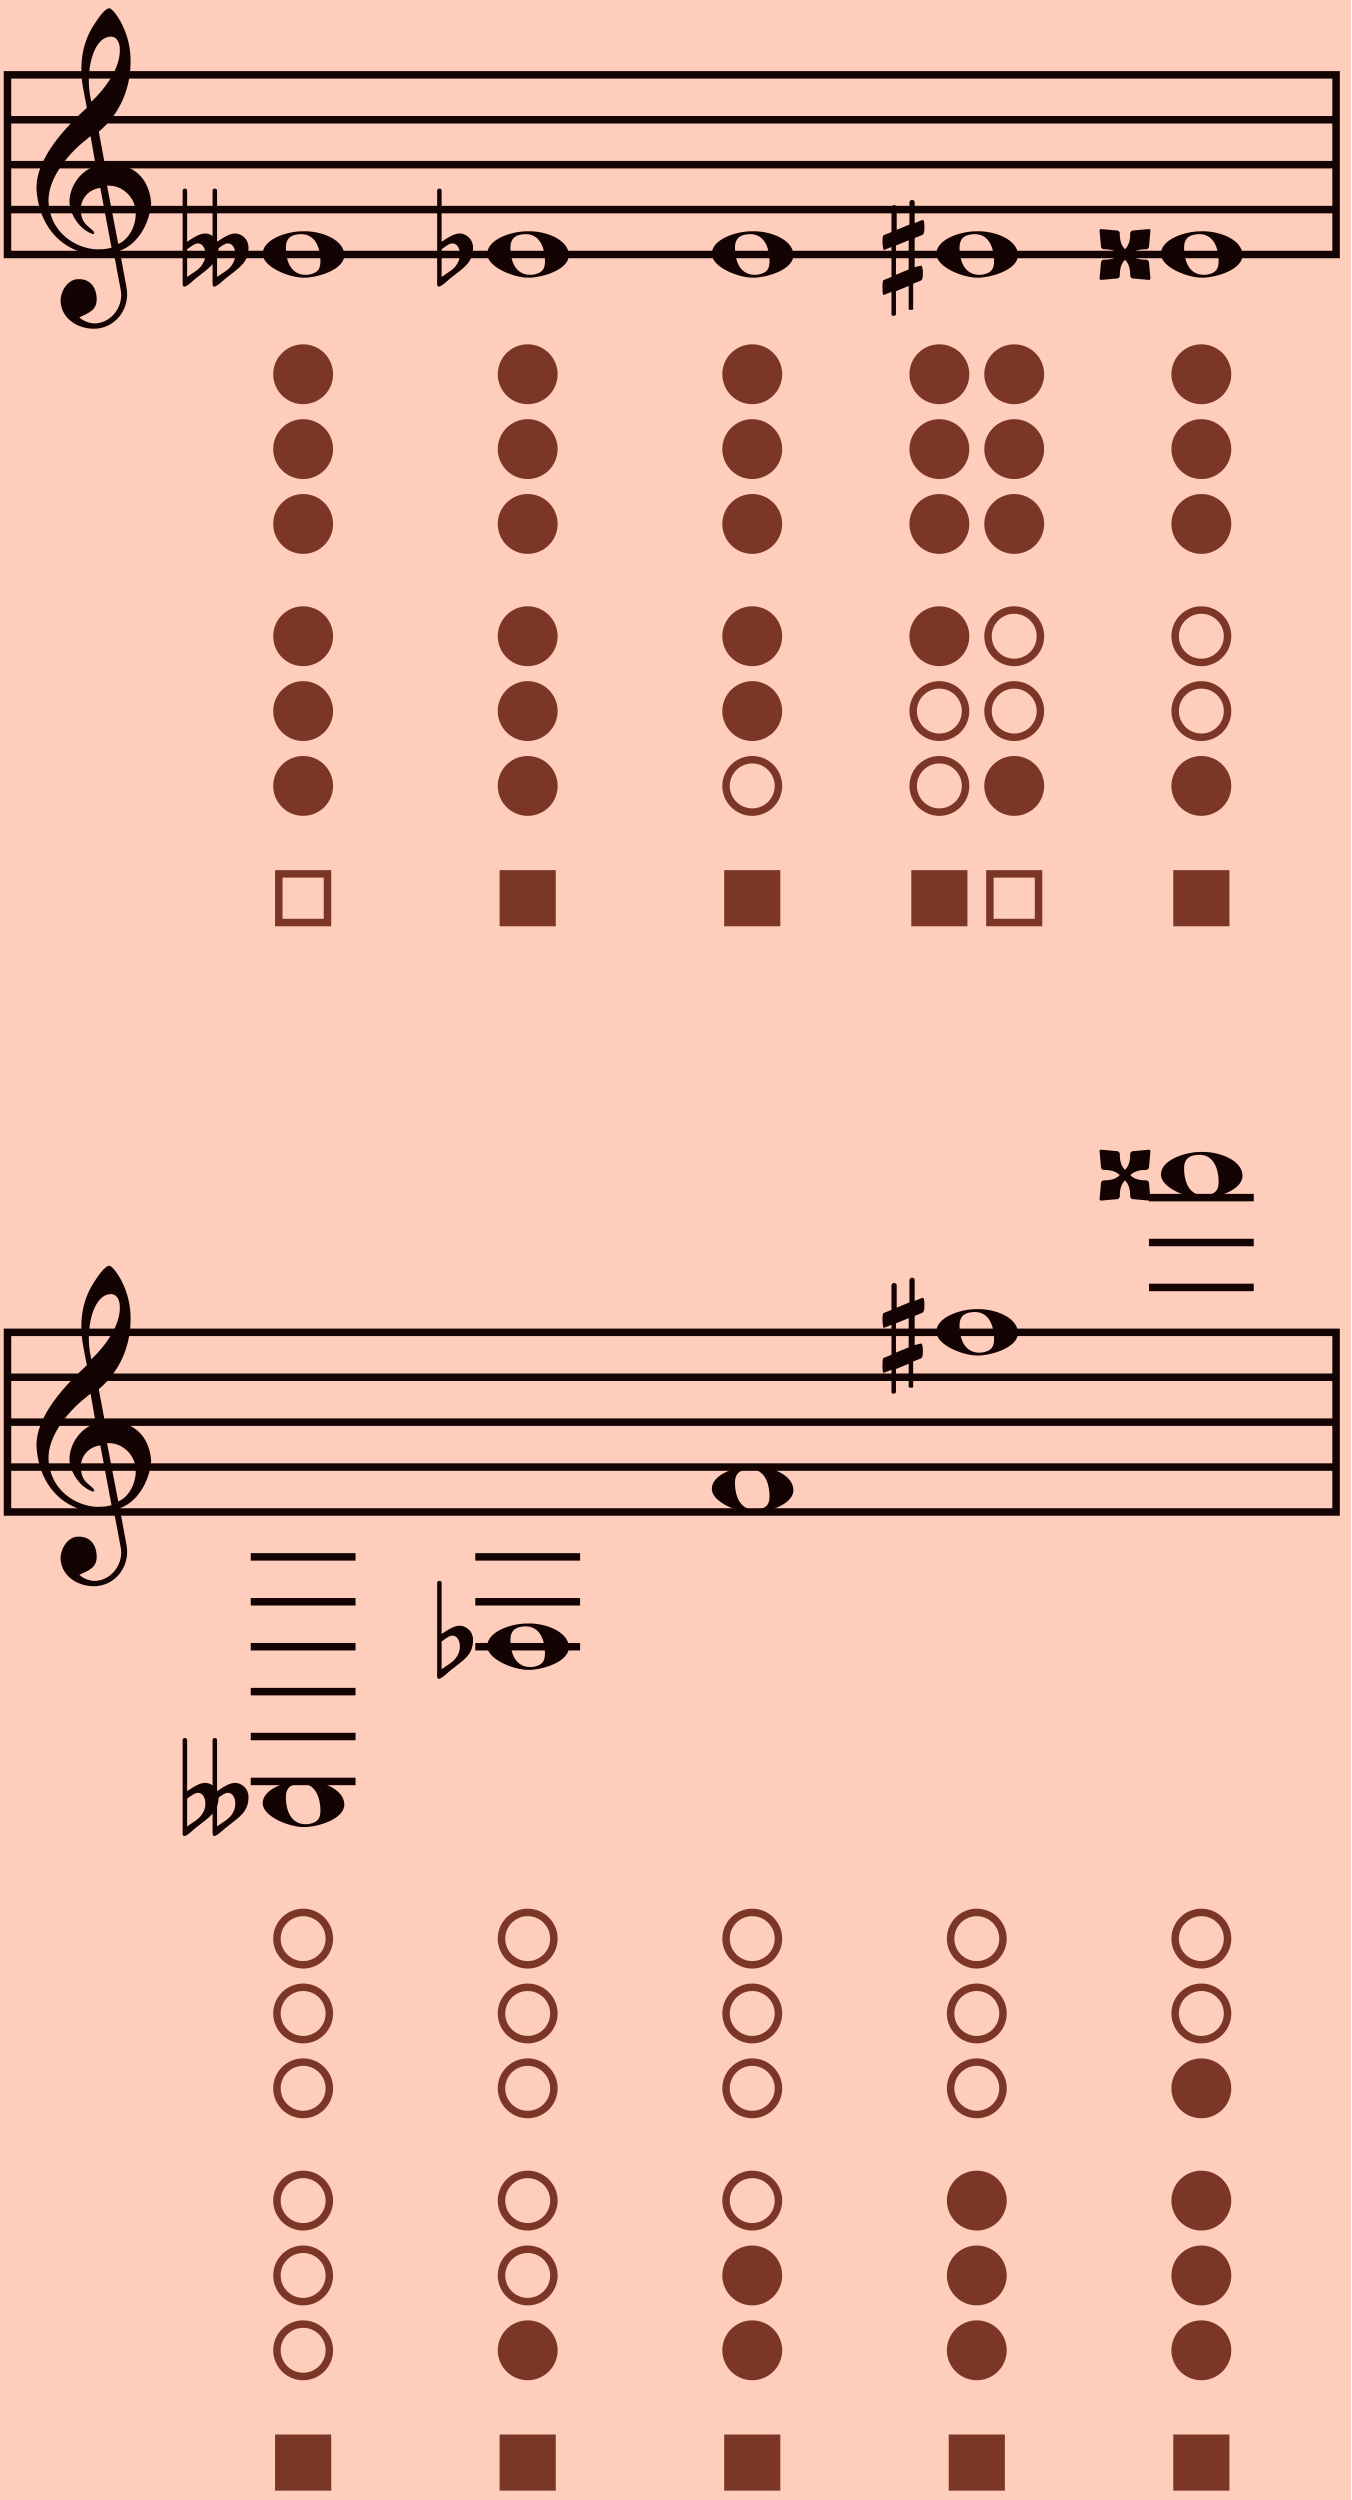
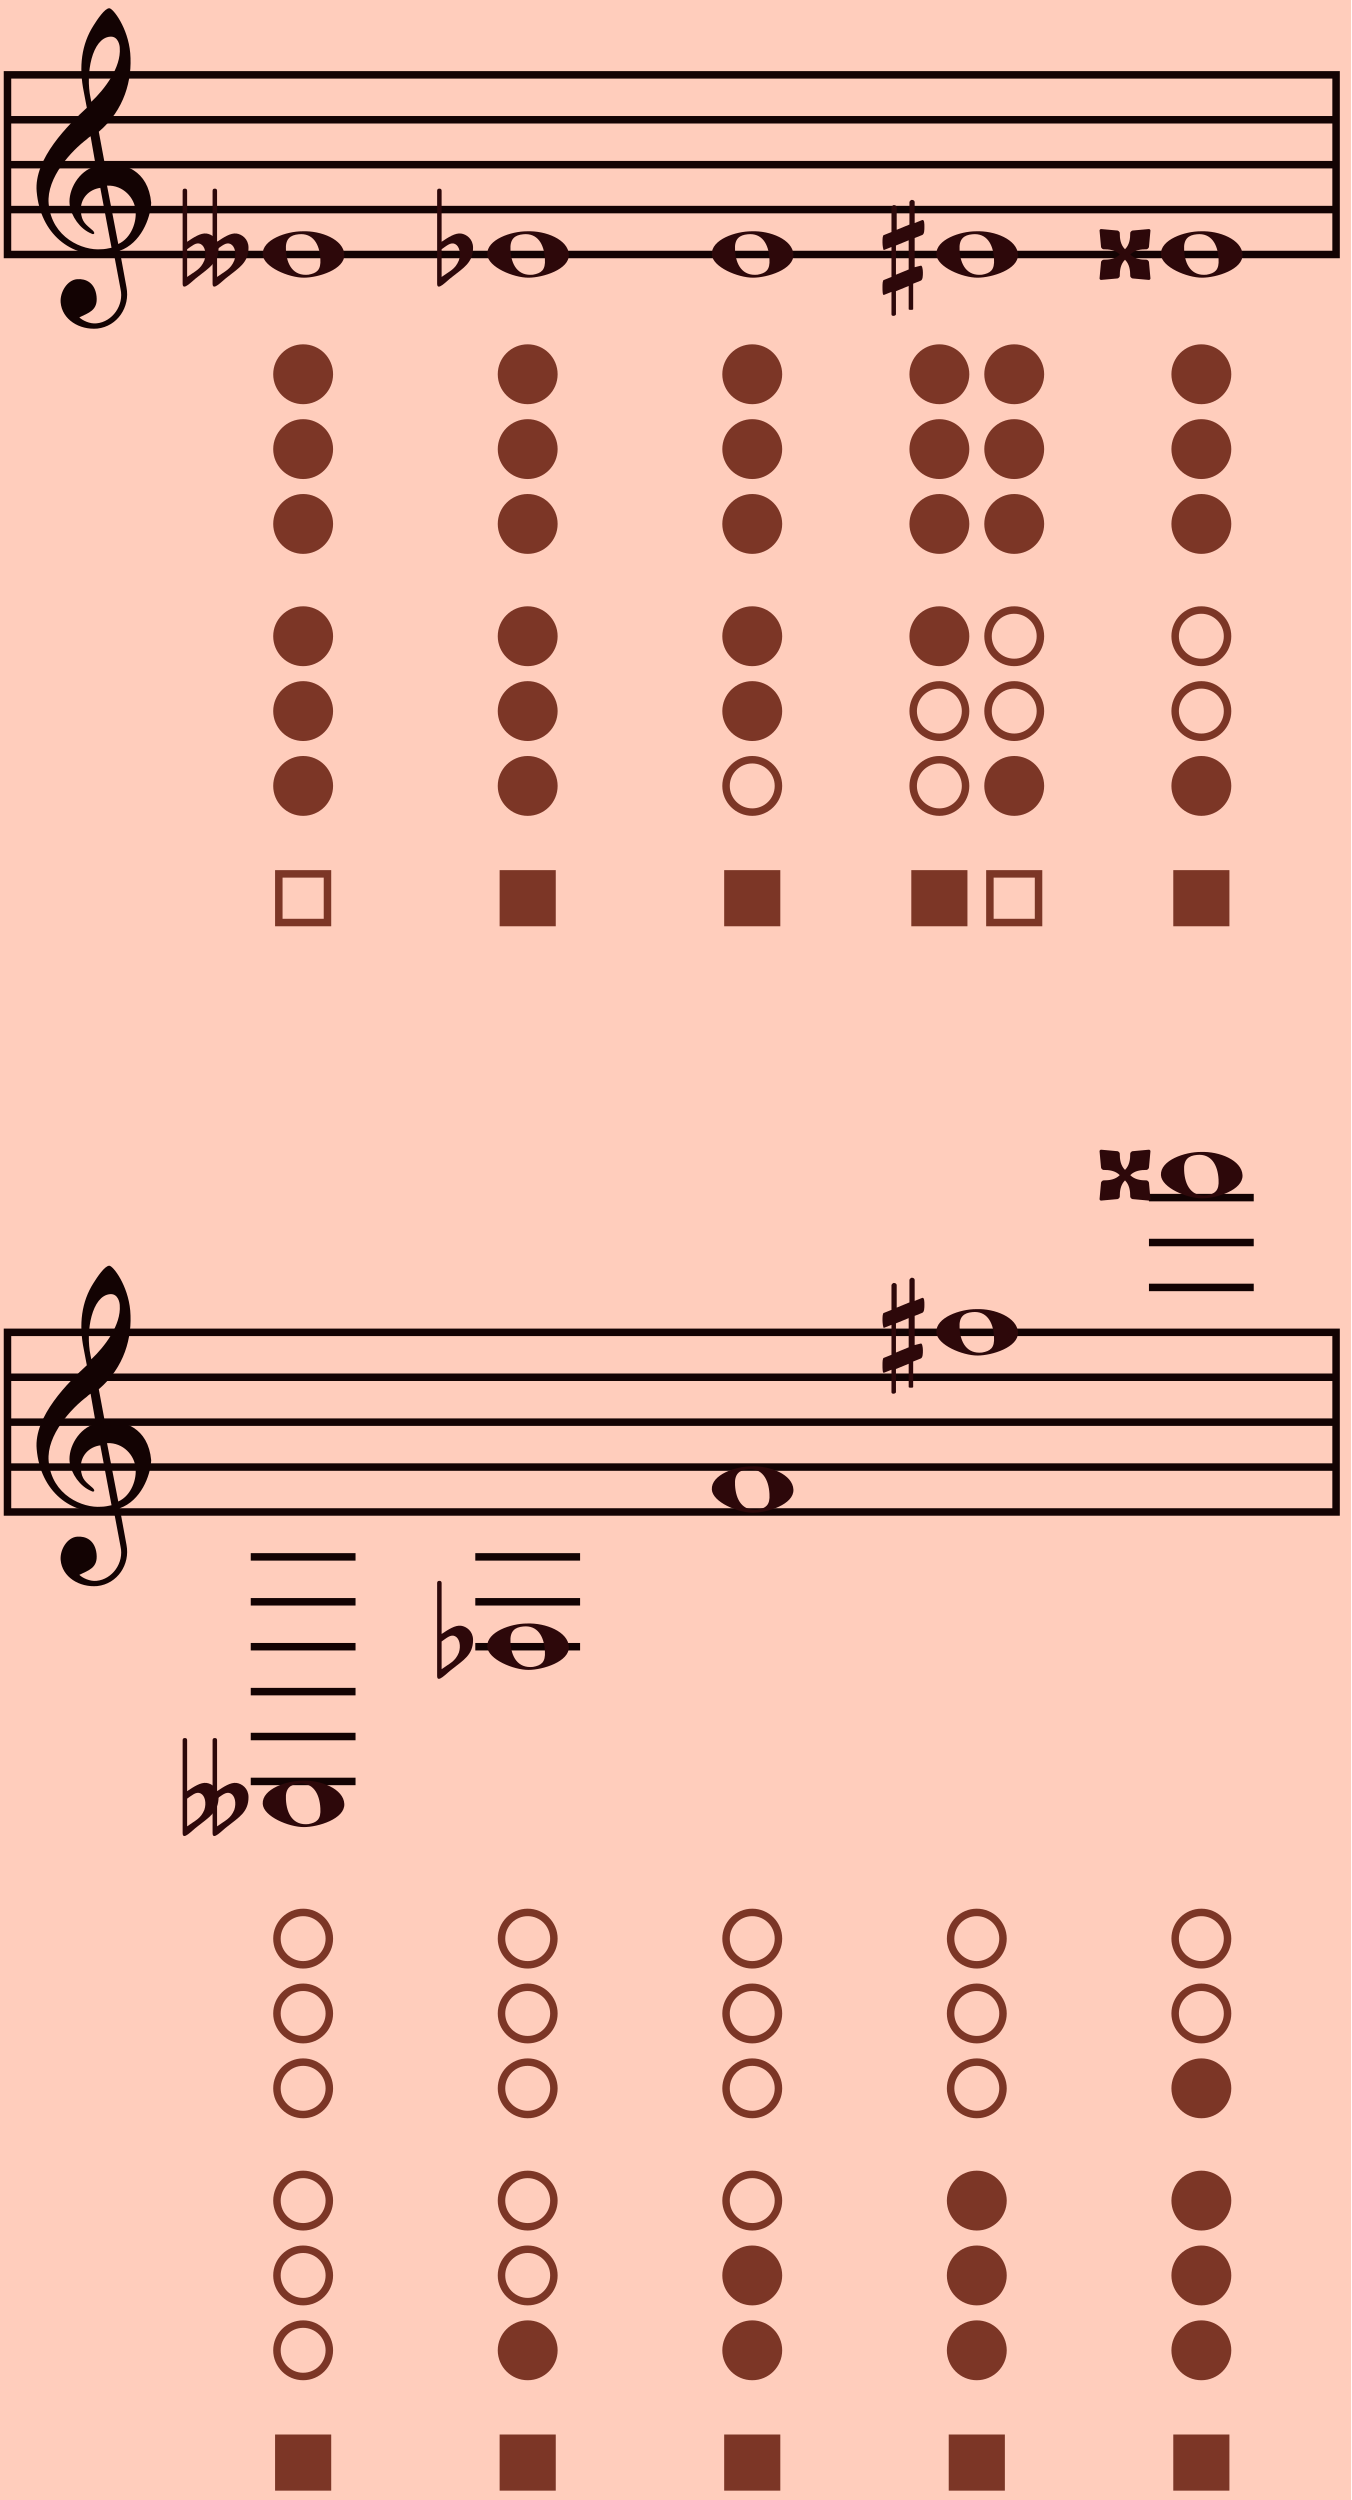
<svg xmlns="http://www.w3.org/2000/svg" viewBox="0 0 180.5 334" width="351.975" height="651.3" fill="currentColor" color="#130303">
  <defs>
    <path id="key" d="m0 27 .9 4.9c.5 2.6-1.2 5.2-3.9 5.5-2.4.2-4.7-1.2-4.9-3.5-.1-1.4.9-3 2.2-3.1 1.2-.1 2.4.5 2.6 2.3.2 1.9-1.1 2.2-2.3 2.8.4.4 1.4.9 2.3.8 2.1-.2 3.7-2.4 3.2-4.6l-.9-4.8c-.4 0-.7.1-1.1.2-4.6.4-8.7-2.7-9.2-8.4-.4-4.4 4.3-9 6.7-11.2l-.4-2.1c-.7-3.4-.3-6.4 1.3-8.9.5-.8 1.5-2.3 2.1-2.3.5 0 2.5 2.6 2.8 6 .3 3.6-.8 7.6-4.2 10.5l.8 4.3c2.5-.2 5.8.8 6.2 5.2-.1 2.1-1.4 5.4-4.2 6.4zm-3.9-15.3c-.1.1-.2.1-.5.4-2 1.5-5.4 5.1-5.1 8.6.4 4.6 4.6 6.3 7 6.1.5 0 .9-.1 1.4-.2l-1.5-8c-1.5.2-2.7 1.4-2.6 3.1.1 1.5.7 1.8 1.6 2.6.4.4.1.6-.2.4-1.5-.6-2.7-2.3-2.9-3.9-.2-1.9 1.2-4.5 3.5-5.1zm3.9-11.8c0-.3-.2-1.6-1.3-1.5-2.4.2-3.3 4.9-2.6 8.2l.1.5c1.8-1.7 4-4.6 3.8-7.2zm-.2 26.2c1.8-.8 2.5-3.1 2.3-4.5-.1-1.6-1.6-3.4-3.8-3.3z" />
-     <path id="note" d="m0 0c.1 2-3.5 3.1-5.4 3.1-2 0-5.4-1.4-5.5-3.1-.1-2 3.2-3.1 5.3-3.1 2.5-.1 5.5 1.1 5.6 3.1zm-3.2.6c-.1-2-1-3.5-2.9-3.3-1.1.1-1.8.6-1.7 2.1.1 2 1 3.5 3 3.3 1.1-.2 1.7-.6 1.6-2.1z" />
-     <path id="sharp" d="m-13 1.5c.2-.1.3.5.3.9 0 .4 0 1-.3 1.1l-1 .4v3.4c0 .1-.2.1-.3.1-.1 0-.3 0-.3-.1v-3.1l-1.7.7v3.1c0 .1-.2.2-.3.2-.1 0-.3 0-.3-.2v-3l-1 .4c-.2.1-.2-.6-.2-1 0-.4 0-1 .2-1l1-.4v-4l-1 .4c-.1.1-.2-.6-.2-1 0-.4 0-1 .2-1l1-.4v-3.3c0-.1.2-.3.3-.3.2 0 .4.1.4.3v3l1.7-.7v-3c0-.1.2-.3.3-.3.2 0 .4.1.4.3v2.8l1-.4c.3-.1.3.5.3.9 0 .4 0 1-.3 1.1l-1 .4v3.9zm-3.3 1.2 1.7-.7v-3.9l-1.7.7z" />
-     <path id="double-sharp" d="m-15 0c.6-.6 1.4-.7 2.2-.7.1 0 .3-.2.3-.3l.2-2.2c0-.1-.1-.2-.2-.2l-2.2.2c-.1 0-.3.2-.3.3 0 .82-.1 1.6-.7 2.2-.6-.6-.7-1.4-.7-2.2 0-.1-.2-.3-.3-.3l-2.2-.2c-.1 0-.2.1-.2.2l.2 2.2c0 .1.2.3.3.3.8 0 1.6.1 2.2.7-.6.6-1.4.7-2.2.7-.1 0-.3.2-.3.3l-.2 2.2c0 .1.1.2.2.2l2.2-.2c.1 0 .3-.2.3-.3 0-.8.1-1.6.7-2.2.6.6.7 1.4.7 2.2 0 .1.2.3.3.3l2.2.2c.1 0 .2-.1.2-.2l-.2-2.2c0-.1-.2-.3-.3-.3-.8 0-1.6-.1-2.2-.7z" />
-     <path id="flat" d="m-17-1.7c.9-.6 1.8-1.2 2.6-1.1.7.1 1.6.7 1.6 1.9 0 2-1.3 2.7-2.8 3.9-.7.5-2 2-2 .9v-12.4c0-.2.1-.3.3-.3.2 0 .3.1.3.3zm0 4.7c1.1-.8 1.8-1 2.3-2.2.3-.9.1-1.9-.5-2.2-.6-.3-1.2.3-1.8.7z" />
-     <g id="double-flat">
+     <path id="note" color="#2D080A" d="m0 0c.1 2-3.5 3.1-5.4 3.1-2 0-5.4-1.4-5.5-3.1-.1-2 3.2-3.1 5.3-3.1 2.5-.1 5.5 1.1 5.6 3.1zm-3.2.6c-.1-2-1-3.5-2.9-3.3-1.1.1-1.8.6-1.7 2.1.1 2 1 3.5 3 3.3 1.1-.2 1.7-.6 1.6-2.1z" />
+     <path id="sharp" color="#2D080A" d="m-13 1.5c.2-.1.3.5.3.9 0 .4 0 1-.3 1.1l-1 .4v3.4c0 .1-.2.1-.3.1-.1 0-.3 0-.3-.1v-3.1l-1.7.7v3.1c0 .1-.2.2-.3.2-.1 0-.3 0-.3-.2v-3l-1 .4c-.2.1-.2-.6-.2-1 0-.4 0-1 .2-1l1-.4v-4l-1 .4c-.1.1-.2-.6-.2-1 0-.4 0-1 .2-1l1-.4v-3.3c0-.1.2-.3.3-.3.2 0 .4.1.4.3v3l1.7-.7v-3c0-.1.2-.3.3-.3.2 0 .4.1.4.3v2.8l1-.4c.3-.1.3.5.3.9 0 .4 0 1-.3 1.1l-1 .4v3.9zm-3.3 1.2 1.7-.7v-3.9l-1.7.7z" />
+     <path id="double-sharp" color="#2D080A" d="m-15 0c.6-.6 1.4-.7 2.2-.7.1 0 .3-.2.3-.3l.2-2.2c0-.1-.1-.2-.2-.2l-2.2.2c-.1 0-.3.2-.3.3 0 .82-.1 1.6-.7 2.2-.6-.6-.7-1.4-.7-2.2 0-.1-.2-.3-.3-.3l-2.2-.2c-.1 0-.2.1-.2.2l.2 2.2c0 .1.2.3.3.3.8 0 1.6.1 2.2.7-.6.6-1.4.7-2.2.7-.1 0-.3.2-.3.3l-.2 2.2c0 .1.1.2.2.2l2.2-.2c.1 0 .3-.2.3-.3 0-.8.1-1.6.7-2.2.6.6.7 1.4.7 2.2 0 .1.2.3.3.3l2.2.2c.1 0 .2-.1.2-.2l-.2-2.2c0-.1-.2-.3-.3-.3-.8 0-1.6-.1-2.2-.7z" />
+     <path id="flat" color="#2D080A" d="m-17-1.7c.9-.6 1.8-1.2 2.6-1.1.7.1 1.6.7 1.6 1.9 0 2-1.3 2.7-2.8 3.9-.7.5-2 2-2 .9v-12.4c0-.2.1-.3.3-.3.2 0 .3.1.3.3zm0 4.7c1.1-.8 1.8-1 2.3-2.2.3-.9.1-1.9-.5-2.2-.6-.3-1.2.3-1.8.7z" />
+     <g id="double-flat" color="#2D080A">
      <use href="#flat" transform="translate(-4)" />
      <use href="#flat" />
    </g>
    <ellipse id="dot" color="#7C3626" ry="4" rx="4" cy="0" cx="29.5" />
    <ellipse id="circle" color="#7C3626" ry="3.5" rx="3.5" cy="0" cx="29.5" fill="none" stroke="currentColor" />
    <rect id="rect-fill" color="#7C3626" width="7.5" height="7.5" x="25.75" y="-3.75" />
    <rect id="rect-outline" color="#7C3626" width="6.5" height="6.5" x="26.25" y="-3.25" fill="none" stroke="currentColor" />
  </defs>
  <rect width="100%" height="100%" fill="#FFCDBC" />
  <g transform="translate(1,1)">
    <g transform="translate(0,0)">
      <g transform="translate(0, 9)">
        <path stroke="currentColor" stroke-linecap="square" d="M 0,0 V 24    M 177.5,0 V 24    M 0,0 H 177.5    M 0,6 H 177.5    M 0,12 H 177.5    M 0,18 H 177.5    M 0,24 H 177.5" />
        <use href="#key" transform="translate(15, -3.5)" />
        <g transform="translate(5)">
          <g transform="translate(40, 24)">
            <use href="#double-flat" color="" />
            <use href="#note" color="" />
          </g>
          <g transform="translate(0,30)">
            <g transform="translate(5,10)">
              <use href="#dot" />
            </g>
            <g transform="translate(5,20)">
              <use href="#dot" />
            </g>
            <g transform="translate(5,30)">
              <use href="#dot" />
            </g>
            <g transform="translate(5,45)">
              <use href="#dot" />
            </g>
            <g transform="translate(5,55)">
              <use href="#dot" />
            </g>
            <g transform="translate(5,65)">
              <use href="#dot" />
            </g>
            <g transform="translate(5,80)">
              <use href="#rect-outline" />
            </g>
          </g>
        </g>
        <g transform="translate(35)">
          <g transform="translate(40, 24)">
            <use href="#flat" color="" />
            <use href="#note" color="" />
          </g>
          <g transform="translate(0,30)">
            <g transform="translate(5,10)">
              <use href="#dot" />
            </g>
            <g transform="translate(5,20)">
              <use href="#dot" />
            </g>
            <g transform="translate(5,30)">
              <use href="#dot" />
            </g>
            <g transform="translate(5,45)">
              <use href="#dot" />
            </g>
            <g transform="translate(5,55)">
              <use href="#dot" />
            </g>
            <g transform="translate(5,65)">
              <use href="#dot" />
            </g>
            <g transform="translate(5,80)">
              <use href="#rect-fill" />
            </g>
          </g>
        </g>
        <g transform="translate(65)">
          <g transform="translate(40, 24)">
            <use href="#note" color="" />
          </g>
          <g transform="translate(0,30)">
            <g transform="translate(5,10)">
              <use href="#dot" />
            </g>
            <g transform="translate(5,20)">
              <use href="#dot" />
            </g>
            <g transform="translate(5,30)">
              <use href="#dot" />
            </g>
            <g transform="translate(5,45)">
              <use href="#dot" />
            </g>
            <g transform="translate(5,55)">
              <use href="#dot" />
            </g>
            <g transform="translate(5,65)">
              <use href="#circle" />
            </g>
            <g transform="translate(5,80)">
              <use href="#rect-fill" />
            </g>
          </g>
        </g>
        <g transform="translate(95)">
          <g transform="translate(40, 24)">
            <use href="#sharp" color="" />
            <use href="#note" color="" />
          </g>
          <g transform="translate(-5,30)">
            <g transform="translate(5,10)">
              <use href="#dot" />
            </g>
            <g transform="translate(5,20)">
              <use href="#dot" />
            </g>
            <g transform="translate(5,30)">
              <use href="#dot" />
            </g>
            <g transform="translate(5,45)">
              <use href="#dot" />
            </g>
            <g transform="translate(5,55)">
              <use href="#circle" />
            </g>
            <g transform="translate(5,65)">
              <use href="#circle" />
            </g>
            <g transform="translate(5,80)">
              <use href="#rect-fill" />
            </g>
            <g transform="translate(15,10)">
              <use href="#dot" />
            </g>
            <g transform="translate(15,20)">
              <use href="#dot" />
            </g>
            <g transform="translate(15,30)">
              <use href="#dot" />
            </g>
            <g transform="translate(15,45)">
              <use href="#circle" />
            </g>
            <g transform="translate(15,55)">
              <use href="#circle" />
            </g>
            <g transform="translate(15,65)">
              <use href="#dot" />
            </g>
            <g transform="translate(15,80)">
              <use href="#rect-outline" />
            </g>
          </g>
        </g>
        <g transform="translate(125)">
          <g transform="translate(40, 24)">
            <use href="#double-sharp" color="" />
            <use href="#note" color="" />
          </g>
          <g transform="translate(0,30)">
            <g transform="translate(5,10)">
              <use href="#dot" />
            </g>
            <g transform="translate(5,20)">
              <use href="#dot" />
            </g>
            <g transform="translate(5,30)">
              <use href="#dot" />
            </g>
            <g transform="translate(5,45)">
              <use href="#circle" />
            </g>
            <g transform="translate(5,55)">
              <use href="#circle" />
            </g>
            <g transform="translate(5,65)">
              <use href="#dot" />
            </g>
            <g transform="translate(5,80)">
              <use href="#rect-fill" />
            </g>
          </g>
        </g>
      </g>
    </g>
    <g transform="translate(0,149)">
      <g transform="translate(0, 28)">
        <path stroke="currentColor" stroke-linecap="square" d="M 0,0 V 24    M 177.5,0 V 24    M 0,0 H 177.5    M 0,6 H 177.5    M 0,12 H 177.5    M 0,18 H 177.5    M 0,24 H 177.5" />
        <use href="#key" transform="translate(15, -3.5)" />
        <g transform="translate(5)">
          <path stroke="currentColor" d="M 27.5,30 h 14" />
          <path stroke="currentColor" d="M 27.5,36 h 14" />
          <path stroke="currentColor" d="M 27.5,42 h 14" />
          <path stroke="currentColor" d="M 27.5,48 h 14" />
          <path stroke="currentColor" d="M 27.5,54 h 14" />
          <path stroke="currentColor" d="M 27.5,60 h 14" />
          <g transform="translate(40, 63)">
            <use href="#double-flat" color="" />
            <use href="#note" color="" />
          </g>
          <g transform="translate(0,71)">
            <g transform="translate(5,10)">
              <use href="#circle" />
            </g>
            <g transform="translate(5,20)">
              <use href="#circle" />
            </g>
            <g transform="translate(5,30)">
              <use href="#circle" />
            </g>
            <g transform="translate(5,45)">
              <use href="#circle" />
            </g>
            <g transform="translate(5,55)">
              <use href="#circle" />
            </g>
            <g transform="translate(5,65)">
              <use href="#circle" />
            </g>
            <g transform="translate(5,80)">
              <use href="#rect-fill" />
            </g>
          </g>
        </g>
        <g transform="translate(35)">
          <path stroke="currentColor" d="M 27.5,30 h 14" />
          <path stroke="currentColor" d="M 27.5,36 h 14" />
          <path stroke="currentColor" d="M 27.5,42 h 14" />
          <g transform="translate(40, 42)">
            <use href="#flat" color="" />
            <use href="#note" color="" />
          </g>
          <g transform="translate(0,71)">
            <g transform="translate(5,10)">
              <use href="#circle" />
            </g>
            <g transform="translate(5,20)">
              <use href="#circle" />
            </g>
            <g transform="translate(5,30)">
              <use href="#circle" />
            </g>
            <g transform="translate(5,45)">
              <use href="#circle" />
            </g>
            <g transform="translate(5,55)">
              <use href="#circle" />
            </g>
            <g transform="translate(5,65)">
              <use href="#dot" />
            </g>
            <g transform="translate(5,80)">
              <use href="#rect-fill" />
            </g>
          </g>
        </g>
        <g transform="translate(65)">
          <g transform="translate(40, 21)">
            <use href="#note" color="" />
          </g>
          <g transform="translate(0,71)">
            <g transform="translate(5,10)">
              <use href="#circle" />
            </g>
            <g transform="translate(5,20)">
              <use href="#circle" />
            </g>
            <g transform="translate(5,30)">
              <use href="#circle" />
            </g>
            <g transform="translate(5,45)">
              <use href="#circle" />
            </g>
            <g transform="translate(5,55)">
              <use href="#dot" />
            </g>
            <g transform="translate(5,65)">
              <use href="#dot" />
            </g>
            <g transform="translate(5,80)">
              <use href="#rect-fill" />
            </g>
          </g>
        </g>
        <g transform="translate(95)">
          <g transform="translate(40, 0)">
            <use href="#sharp" color="" />
            <use href="#note" color="" />
          </g>
          <g transform="translate(0,71)">
            <g transform="translate(5,10)">
              <use href="#circle" />
            </g>
            <g transform="translate(5,20)">
              <use href="#circle" />
            </g>
            <g transform="translate(5,30)">
              <use href="#circle" />
            </g>
            <g transform="translate(5,45)">
              <use href="#dot" />
            </g>
            <g transform="translate(5,55)">
              <use href="#dot" />
            </g>
            <g transform="translate(5,65)">
              <use href="#dot" />
            </g>
            <g transform="translate(5,80)">
              <use href="#rect-fill" />
            </g>
          </g>
        </g>
        <g transform="translate(125)">
          <path stroke="currentColor" d="M 27.5,-6 h 14" />
          <path stroke="currentColor" d="M 27.5,-12 h 14" />
          <path stroke="currentColor" d="M 27.5,-18 h 14" />
          <g transform="translate(40, -21)">
            <use href="#double-sharp" color="" />
            <use href="#note" color="" />
          </g>
          <g transform="translate(0,71)">
            <g transform="translate(5,10)">
              <use href="#circle" />
            </g>
            <g transform="translate(5,20)">
              <use href="#circle" />
            </g>
            <g transform="translate(5,30)">
              <use href="#dot" />
            </g>
            <g transform="translate(5,45)">
              <use href="#dot" />
            </g>
            <g transform="translate(5,55)">
              <use href="#dot" />
            </g>
            <g transform="translate(5,65)">
              <use href="#dot" />
            </g>
            <g transform="translate(5,80)">
              <use href="#rect-fill" />
            </g>
          </g>
        </g>
      </g>
    </g>
  </g>
</svg>
